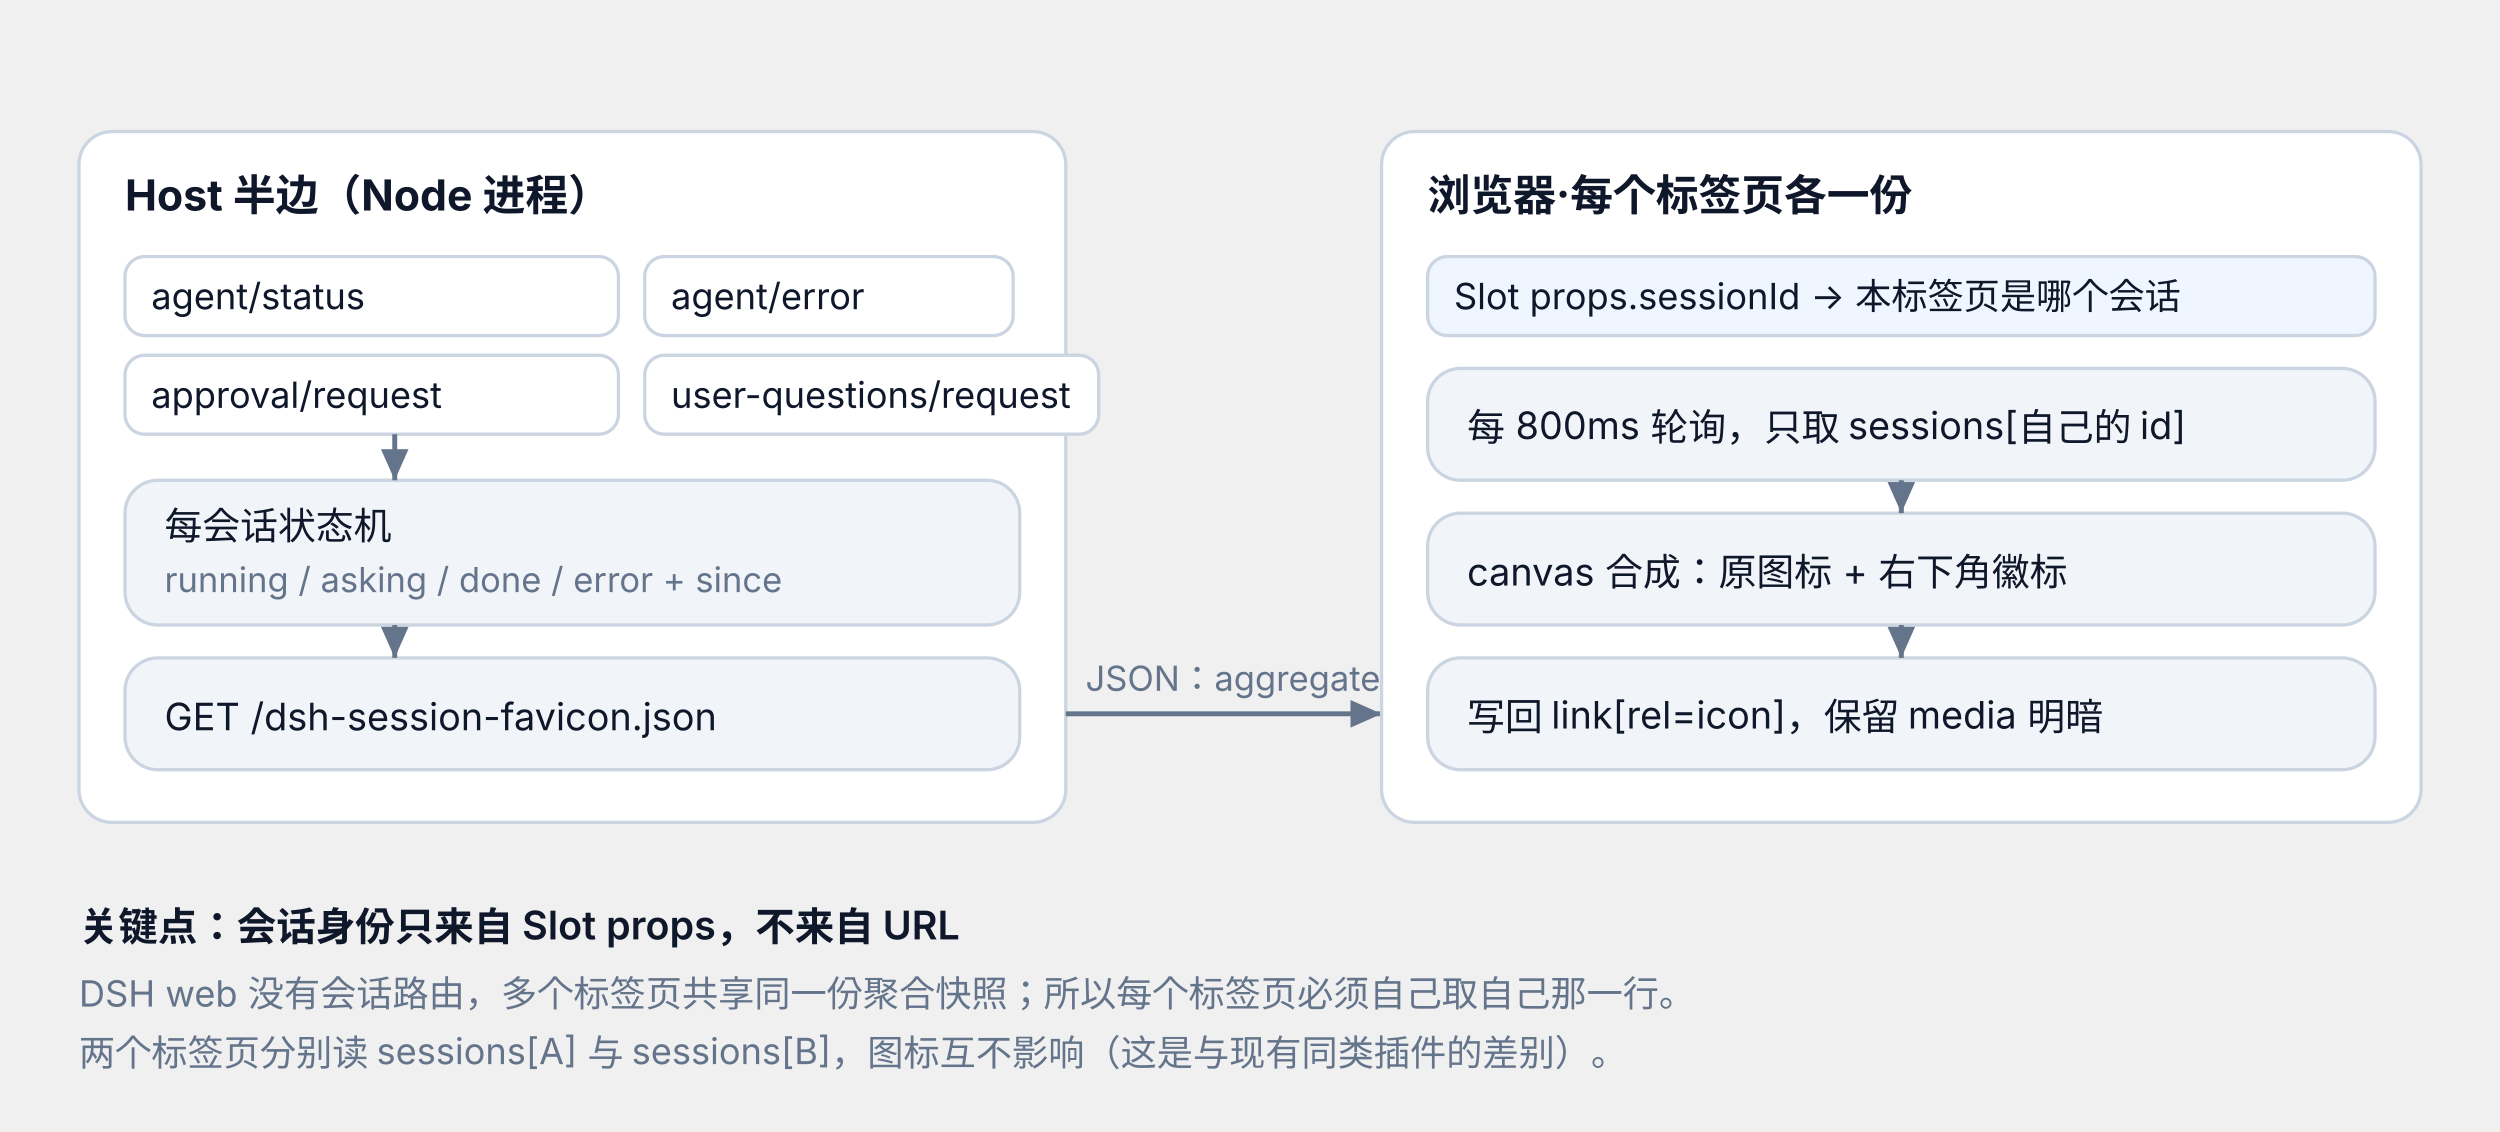
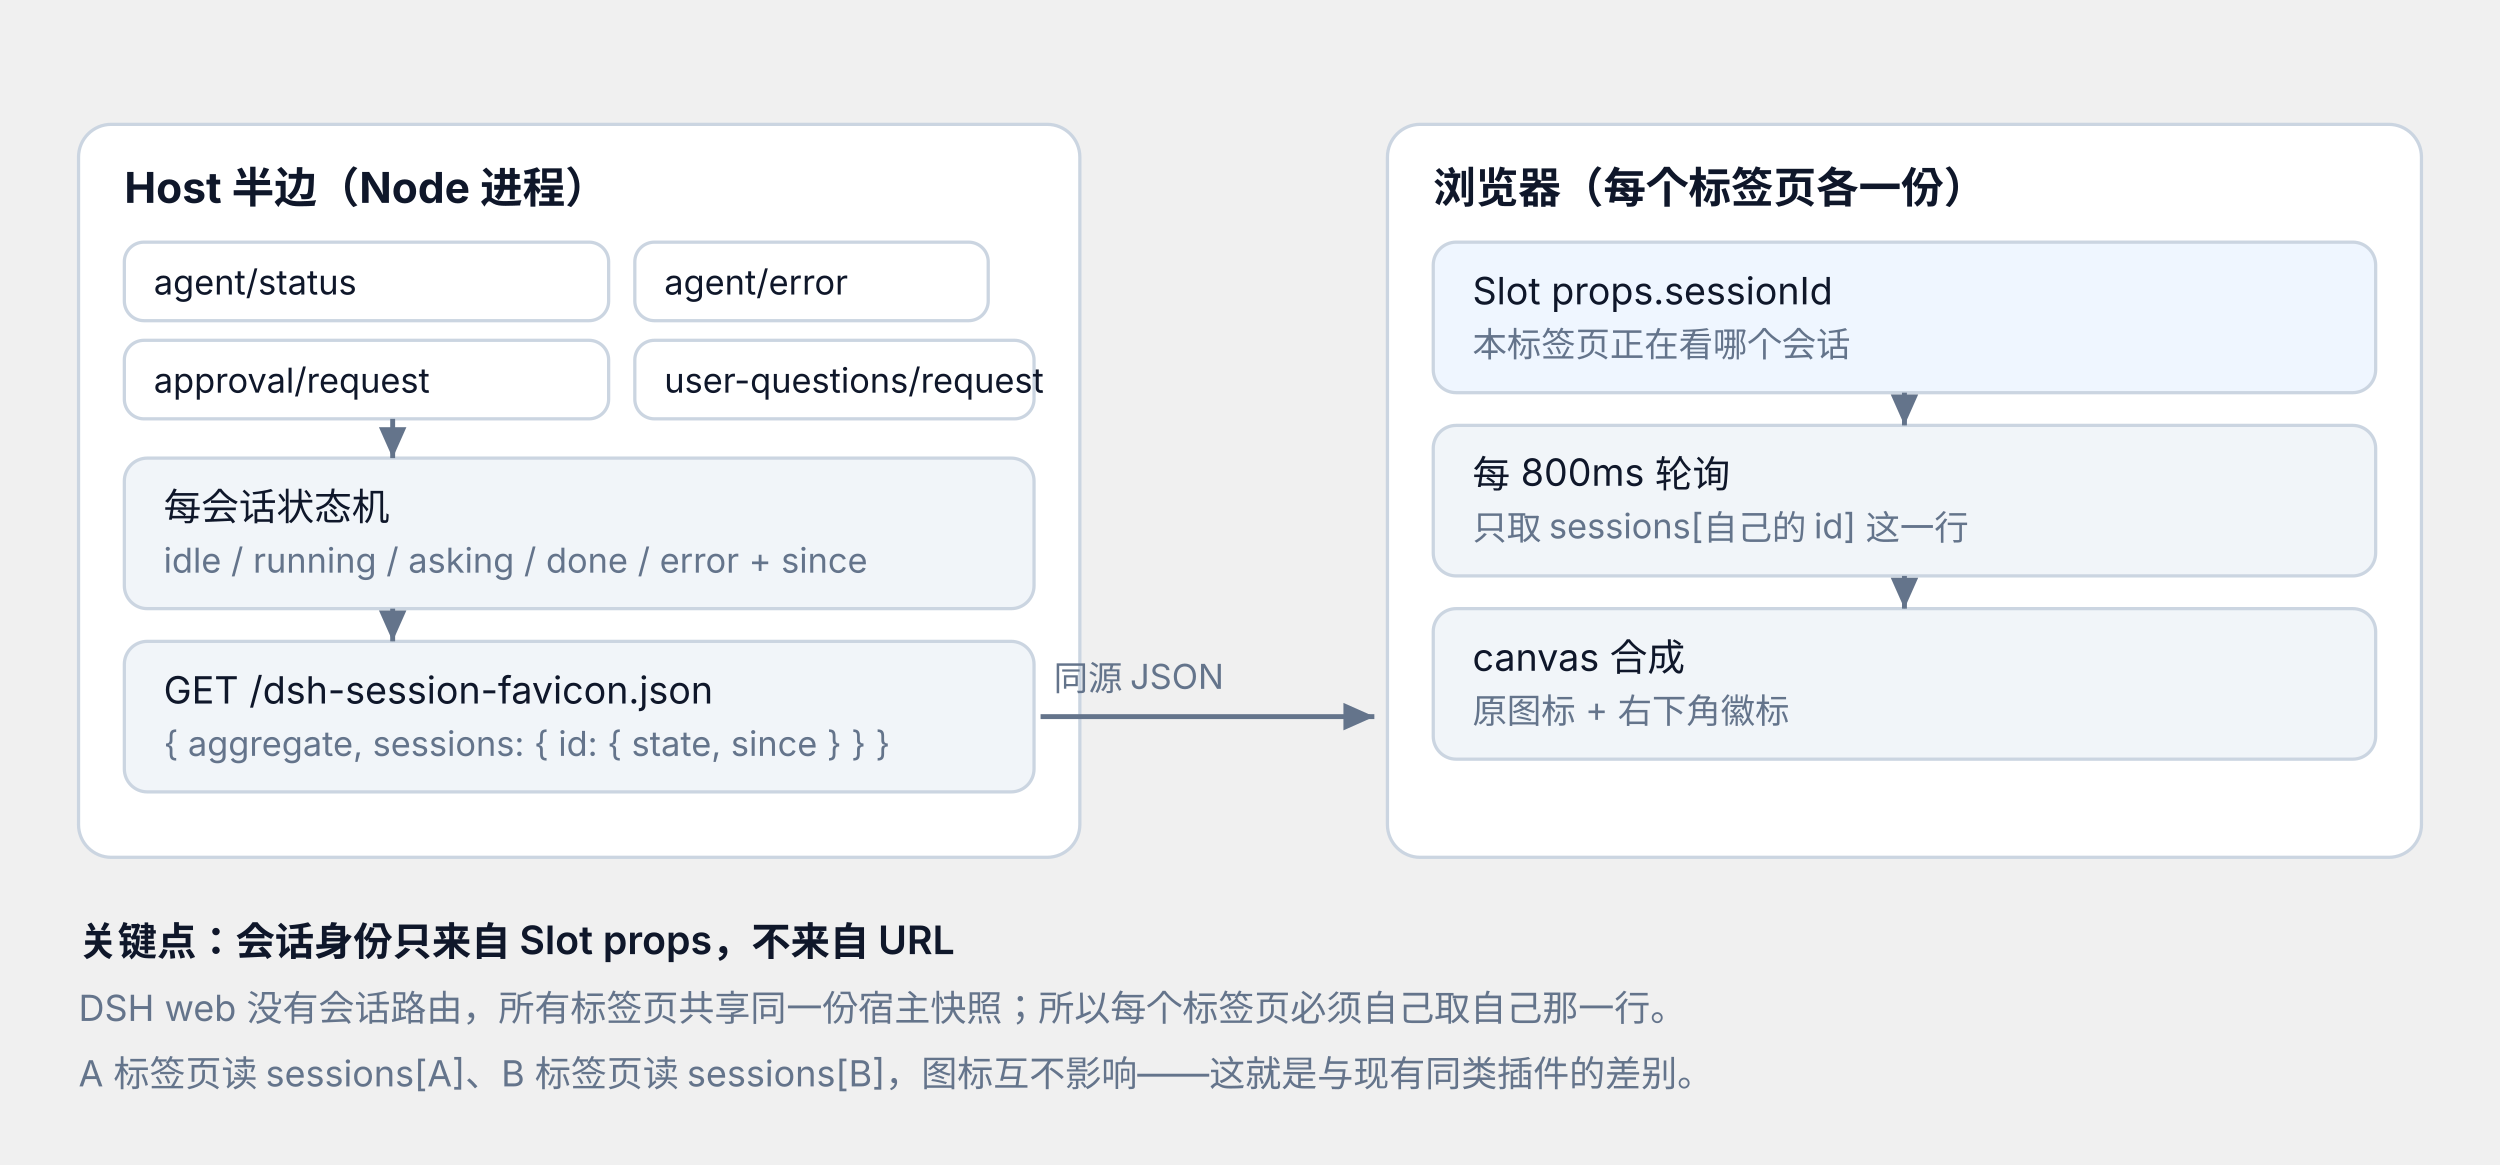
- <svg xmlns="http://www.w3.org/2000/svg" width="760" height="344" viewBox="0 0 760 344" font-family="-apple-system,BlinkMacSystemFont,'PingFang SC','Hiragino Sans GB','Microsoft YaHei',sans-serif">
+ <svg xmlns="http://www.w3.org/2000/svg" width="764" height="356" viewBox="0 0 764 356" font-family="-apple-system,BlinkMacSystemFont,'PingFang SC','Hiragino Sans GB','Microsoft YaHei',sans-serif">
  <defs>
    <marker id="arrow" viewBox="0 0 10 10" refX="9" refY="5" markerWidth="7" markerHeight="7" orient="auto-start-reverse">
      <path d="M 0 1 L 9 5 L 0 9 z" fill="#64748b" />
    </marker>
  </defs>
-   <rect x="24" y="40" width="300" height="210" rx="10" fill="#ffffff" stroke="#cbd5e1" stroke-width="1" />
-   <text x="38" y="64" font-size="13" font-weight="700" fill="#0f172a">Host 半边（Node 进程）</text>
+   <rect x="24" y="38" width="306" height="224" rx="10" fill="#ffffff" stroke="#cbd5e1" stroke-width="1" />
+   <text x="38" y="62" font-size="13" font-weight="700" fill="#0f172a">Host 半边（Node 进程）</text>
  <g>
-     <rect x="38" y="78" width="150" height="24" rx="6" fill="#ffffff" stroke="#cbd5e1" stroke-width="1" />
-     <text x="46" y="94" font-size="11" fill="#0f172a">agent/status</text>
+     <rect x="38" y="74" width="148" height="24" rx="6" fill="#ffffff" stroke="#cbd5e1" stroke-width="1" />
+     <text x="47" y="90" font-size="10.5" fill="#0f172a">agent/status</text>
  </g>
  <g>
-     <rect x="196" y="78" width="112" height="24" rx="6" fill="#ffffff" stroke="#cbd5e1" stroke-width="1" />
-     <text x="204" y="94" font-size="11" fill="#0f172a">agent/error</text>
+     <rect x="194" y="74" width="108" height="24" rx="6" fill="#ffffff" stroke="#cbd5e1" stroke-width="1" />
+     <text x="203" y="90" font-size="10.5" fill="#0f172a">agent/error</text>
  </g>
  <g>
-     <rect x="38" y="108" width="150" height="24" rx="6" fill="#ffffff" stroke="#cbd5e1" stroke-width="1" />
-     <text x="46" y="124" font-size="11" fill="#0f172a">approval/request</text>
+     <rect x="38" y="104" width="148" height="24" rx="6" fill="#ffffff" stroke="#cbd5e1" stroke-width="1" />
+     <text x="47" y="120" font-size="10.5" fill="#0f172a">approval/request</text>
  </g>
  <g>
-     <rect x="196" y="108" width="138" height="24" rx="6" fill="#ffffff" stroke="#cbd5e1" stroke-width="1" />
-     <text x="204" y="124" font-size="11" fill="#0f172a">user-questions/request</text>
+     <rect x="194" y="104" width="122" height="24" rx="6" fill="#ffffff" stroke="#cbd5e1" stroke-width="1" />
+     <text x="203" y="120" font-size="10.5" fill="#0f172a">user-questions/request</text>
  </g>
-   <rect x="38" y="146" width="272" height="44" rx="10" fill="#f1f5f9" stroke="#cbd5e1" stroke-width="1" />
-   <text x="50" y="164" font-size="11.5" fill="#0f172a">每会话状态机</text>
-   <text x="50" y="180" font-size="10.5" fill="#64748b">running / asking / done / error + since</text>
-   <rect x="38" y="200" width="272" height="34" rx="10" fill="#f1f5f9" stroke="#cbd5e1" stroke-width="1" />
-   <text x="50" y="222" font-size="11.5" fill="#0f172a">GET /dsh-session-favicon.json</text>
-   <path d="M 120 132 L 120 146" stroke="#64748b" stroke-width="1.5" marker-end="url(#arrow)" />
-   <path d="M 120 190 L 120 200" stroke="#64748b" stroke-width="1.5" marker-end="url(#arrow)" />
-   <path d="M 324 217 L 420 217" stroke="#64748b" stroke-width="1.5" marker-end="url(#arrow)" />
-   <text x="330" y="210" font-size="10.5" fill="#64748b">JSON：aggregate + sessions{id:{state,since}}</text>
-   <rect x="420" y="40" width="316" height="210" rx="10" fill="#ffffff" stroke="#cbd5e1" stroke-width="1" />
-   <text x="434" y="64" font-size="13" font-weight="700" fill="#0f172a">浏览器·每个标签页各一份</text>
  <g>
-     <rect x="434" y="78" width="288" height="24" rx="6" fill="#eff6ff" stroke="#cbd5e1" stroke-width="1" />
-     <text x="442" y="94" font-size="11" fill="#0f172a">Slot props.sessionId → 本标签页是哪个会话</text>
+     <rect x="38" y="140" width="278" height="46" rx="7" fill="#f1f5f9" stroke="#cbd5e1" stroke-width="1" />
+     <text x="50" y="159" font-size="11.5" fill="#0f172a">每会话状态机</text>
+     <text x="50" y="175" font-size="10.5" fill="#64748b">idle / running / asking / done / error + since</text>
  </g>
-   <rect x="434" y="112" width="288" height="34" rx="10" fill="#f1f5f9" stroke="#cbd5e1" stroke-width="1" />
-   <text x="446" y="134" font-size="11.5" fill="#0f172a">每 800ms 轮询，只取 sessions[自己的 id]</text>
-   <rect x="434" y="156" width="288" height="34" rx="10" fill="#f1f5f9" stroke="#cbd5e1" stroke-width="1" />
-   <text x="446" y="178" font-size="11.5" fill="#0f172a">canvas 合成：原图标 + 右下角徽标</text>
-   <rect x="434" y="200" width="288" height="34" rx="10" fill="#f1f5f9" stroke="#cbd5e1" stroke-width="1" />
-   <text x="446" y="222" font-size="11.5" fill="#0f172a">写回 link[rel=icon]，保留 media 明暗</text>
-   <path d="M 578 146 L 578 156" stroke="#64748b" stroke-width="1.5" marker-end="url(#arrow)" />
-   <path d="M 578 190 L 578 200" stroke="#64748b" stroke-width="1.5" marker-end="url(#arrow)" />
-   <text x="24" y="286" font-size="12" font-weight="600" fill="#0f172a">关键点：会话身份只来自 Slot props，不来自 URL</text>
-   <text x="24" y="306" font-size="11" fill="#64748b">DSH web 没有会话路由，多个标签页共享同一份聚合快照；所以每个标签页必须自己取自己那一行。</text>
-   <text x="24" y="324" font-size="11" fill="#64748b">两个标签页分别读 sessions[A] 与 sessions[B]，图标互不影响（这是与现有同类插件的差别）。</text>
+   <g>
+     <rect x="38" y="196" width="278" height="46" rx="7" fill="#f1f5f9" stroke="#cbd5e1" stroke-width="1" />
+     <text x="50" y="215" font-size="11.5" fill="#0f172a">GET /dsh-session-favicon.json</text>
+     <text x="50" y="231" font-size="10.5" fill="#64748b">{ aggregate, sessions: { id: { state, since } } }</text>
+   </g>
+   <path d="M 120 128 L 120 140" stroke="#64748b" stroke-width="1.5" marker-end="url(#arrow)" />
+   <path d="M 120 186 L 120 196" stroke="#64748b" stroke-width="1.5" marker-end="url(#arrow)" />
+   <path d="M 318 219 L 420 219" stroke="#64748b" stroke-width="1.5" marker-end="url(#arrow)" />
+   <text x="322" y="211" font-size="10.5" fill="#64748b">同源 JSON</text>
+   <rect x="424" y="38" width="316" height="224" rx="10" fill="#ffffff" stroke="#cbd5e1" stroke-width="1" />
+   <text x="438" y="62" font-size="13" font-weight="700" fill="#0f172a">浏览器（每个标签页各一份）</text>
+   <g>
+     <rect x="438" y="74" width="288" height="46" rx="7" fill="#eff6ff" stroke="#cbd5e1" stroke-width="1" />
+     <text x="450" y="93" font-size="11.5" fill="#0f172a">Slot props.sessionId</text>
+     <text x="450" y="109" font-size="10.5" fill="#64748b">本标签页正在看哪个会话</text>
+   </g>
+   <g>
+     <rect x="438" y="130" width="288" height="46" rx="7" fill="#f1f5f9" stroke="#cbd5e1" stroke-width="1" />
+     <text x="450" y="149" font-size="11.5" fill="#0f172a">每 800ms 轮询</text>
+     <text x="450" y="165" font-size="10.5" fill="#64748b">只取 sessions[自己的 id] 这一行</text>
+   </g>
+   <g>
+     <rect x="438" y="186" width="288" height="46" rx="7" fill="#f1f5f9" stroke="#cbd5e1" stroke-width="1" />
+     <text x="450" y="205" font-size="11.5" fill="#0f172a">canvas 合成</text>
+     <text x="450" y="221" font-size="10.5" fill="#64748b">原图标 + 右下角徽标</text>
+   </g>
+   <path d="M 582 120 L 582 130" stroke="#64748b" stroke-width="1.5" marker-end="url(#arrow)" />
+   <path d="M 582 176 L 582 186" stroke="#64748b" stroke-width="1.5" marker-end="url(#arrow)" />
+   <text x="24" y="292" font-size="12" font-weight="600" fill="#0f172a">关键点：会话身份只来自 Slot props，不来自 URL</text>
+   <text x="24" y="312" font-size="11" fill="#64748b">DSH web 没有会话路由，所有标签页共享同一份宿主快照；所以每个标签页必须自己取自己那一行。</text>
+   <text x="24" y="332" font-size="11" fill="#64748b">A 标签页读 sessions[A]、B 标签页读 sessions[B]，图标互不影响——这就是与现有同类插件的差别。</text>
</svg>
